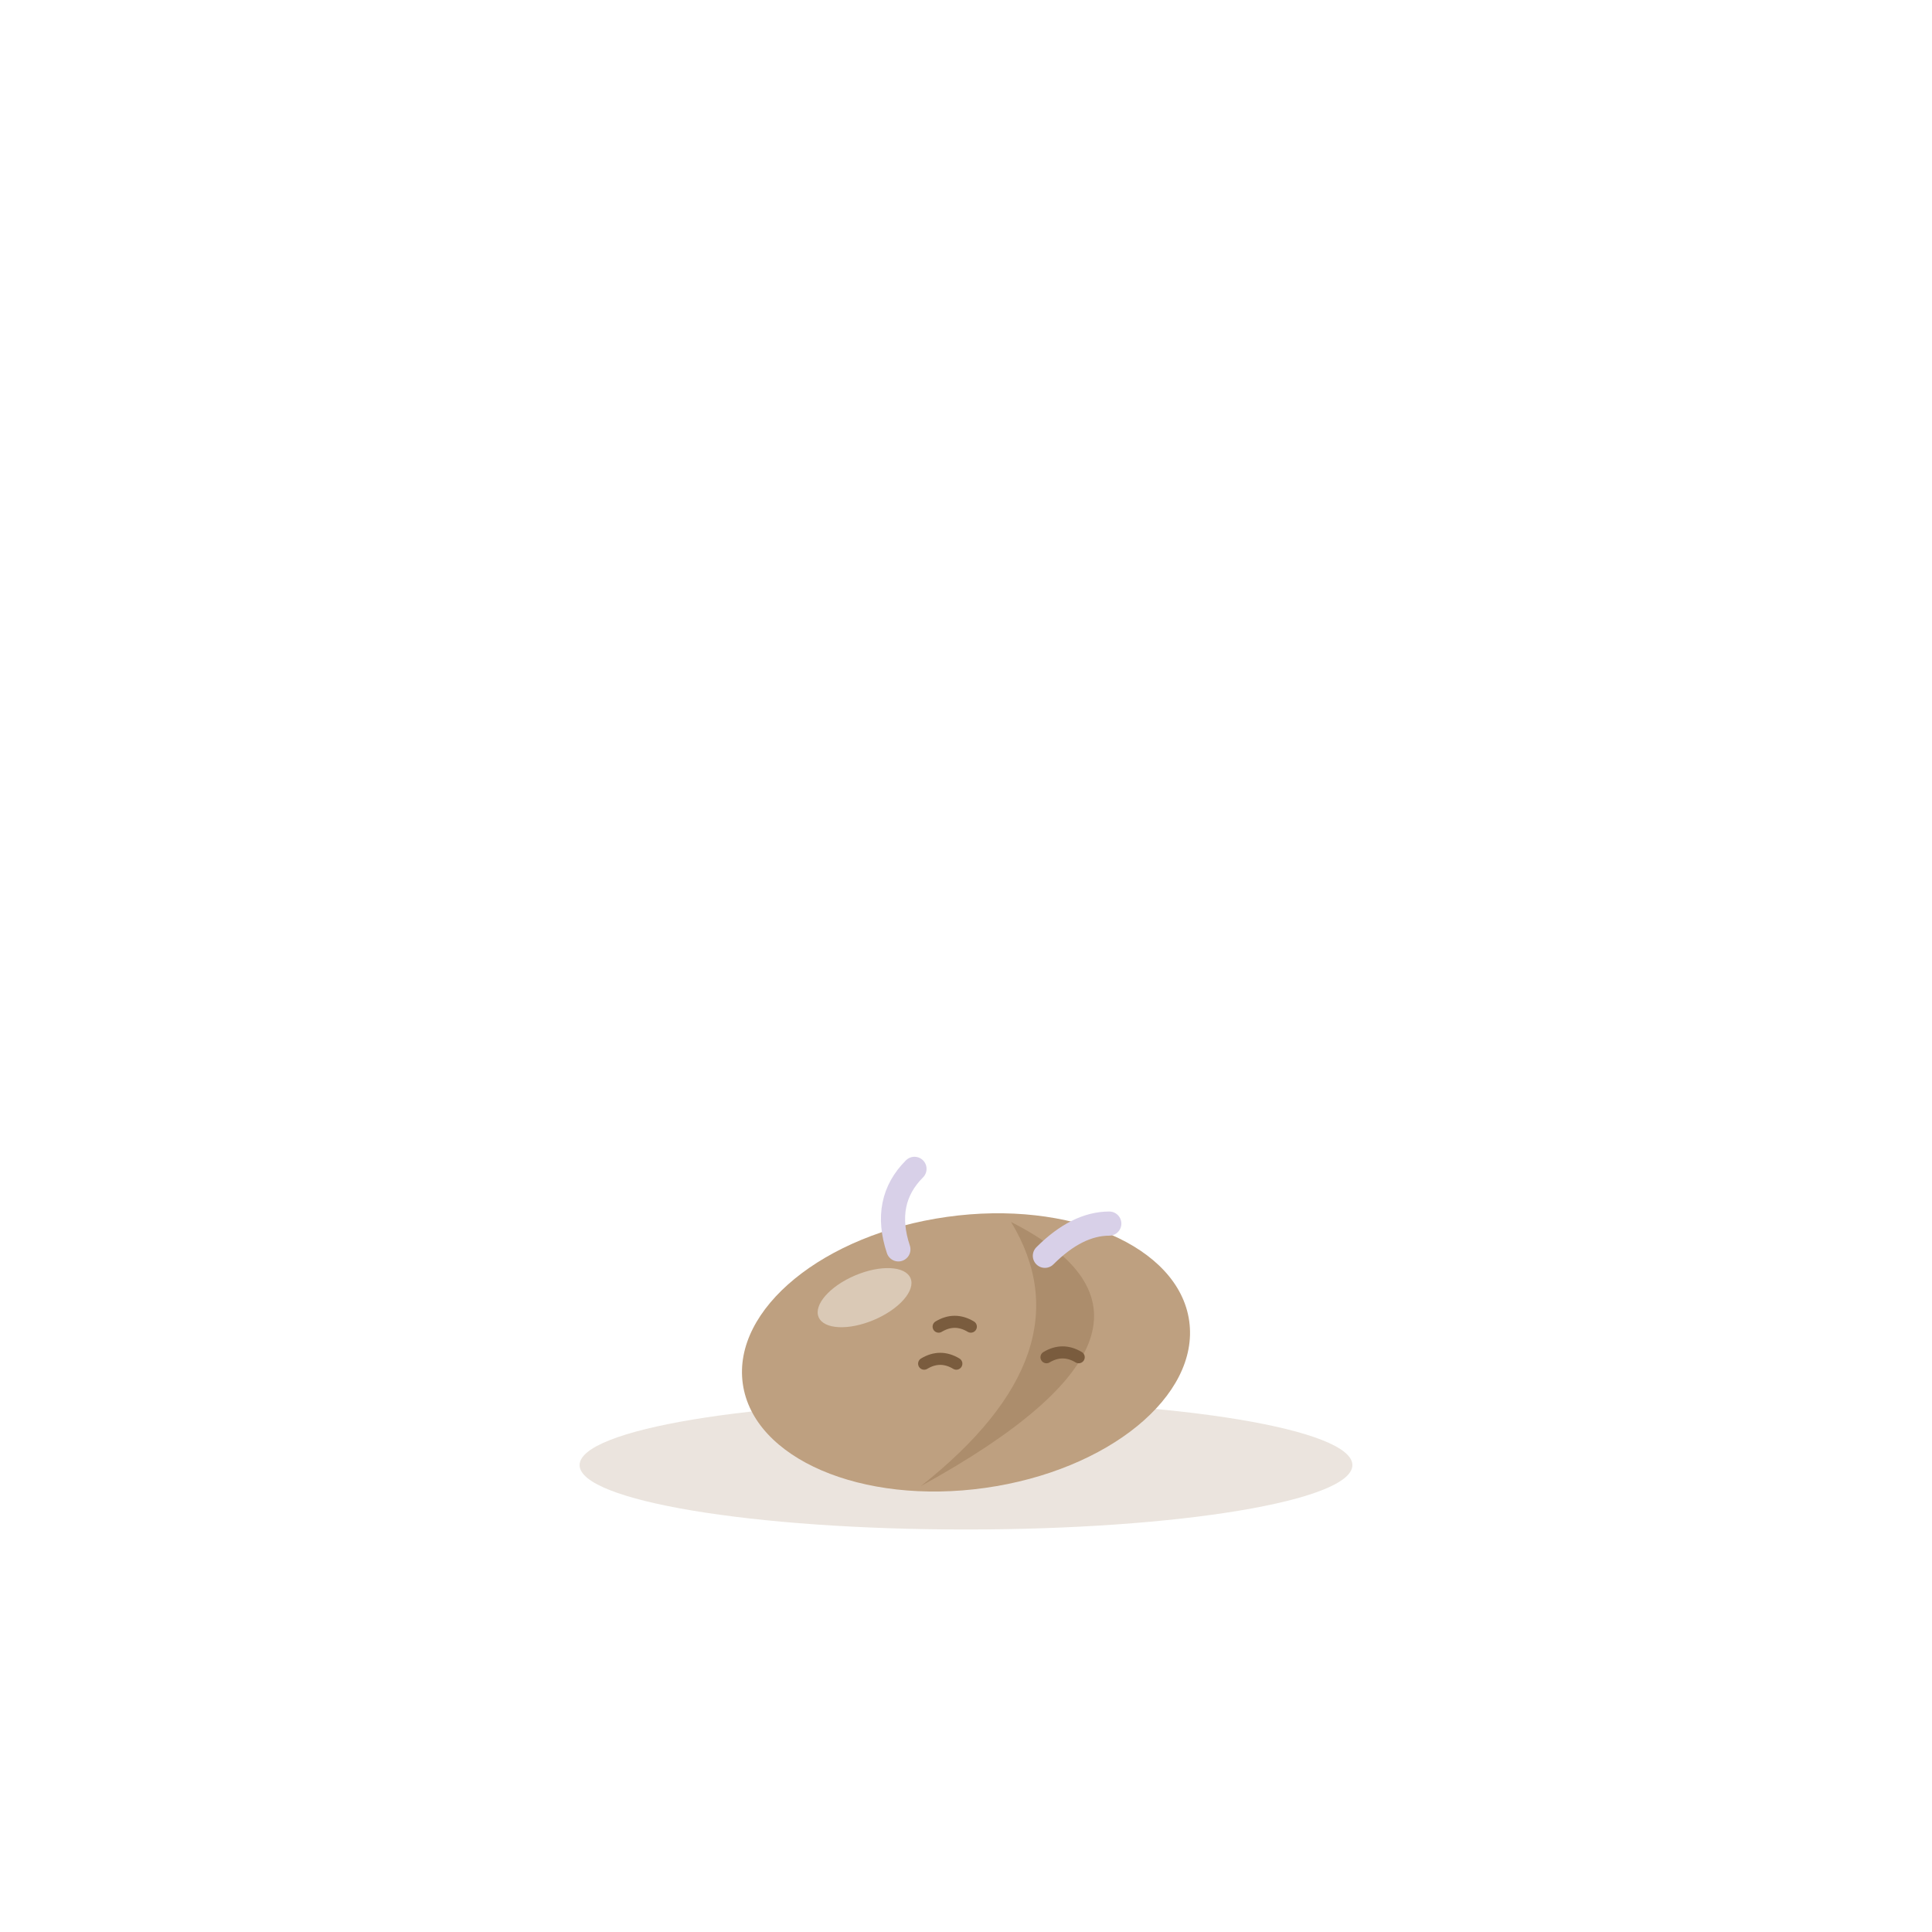
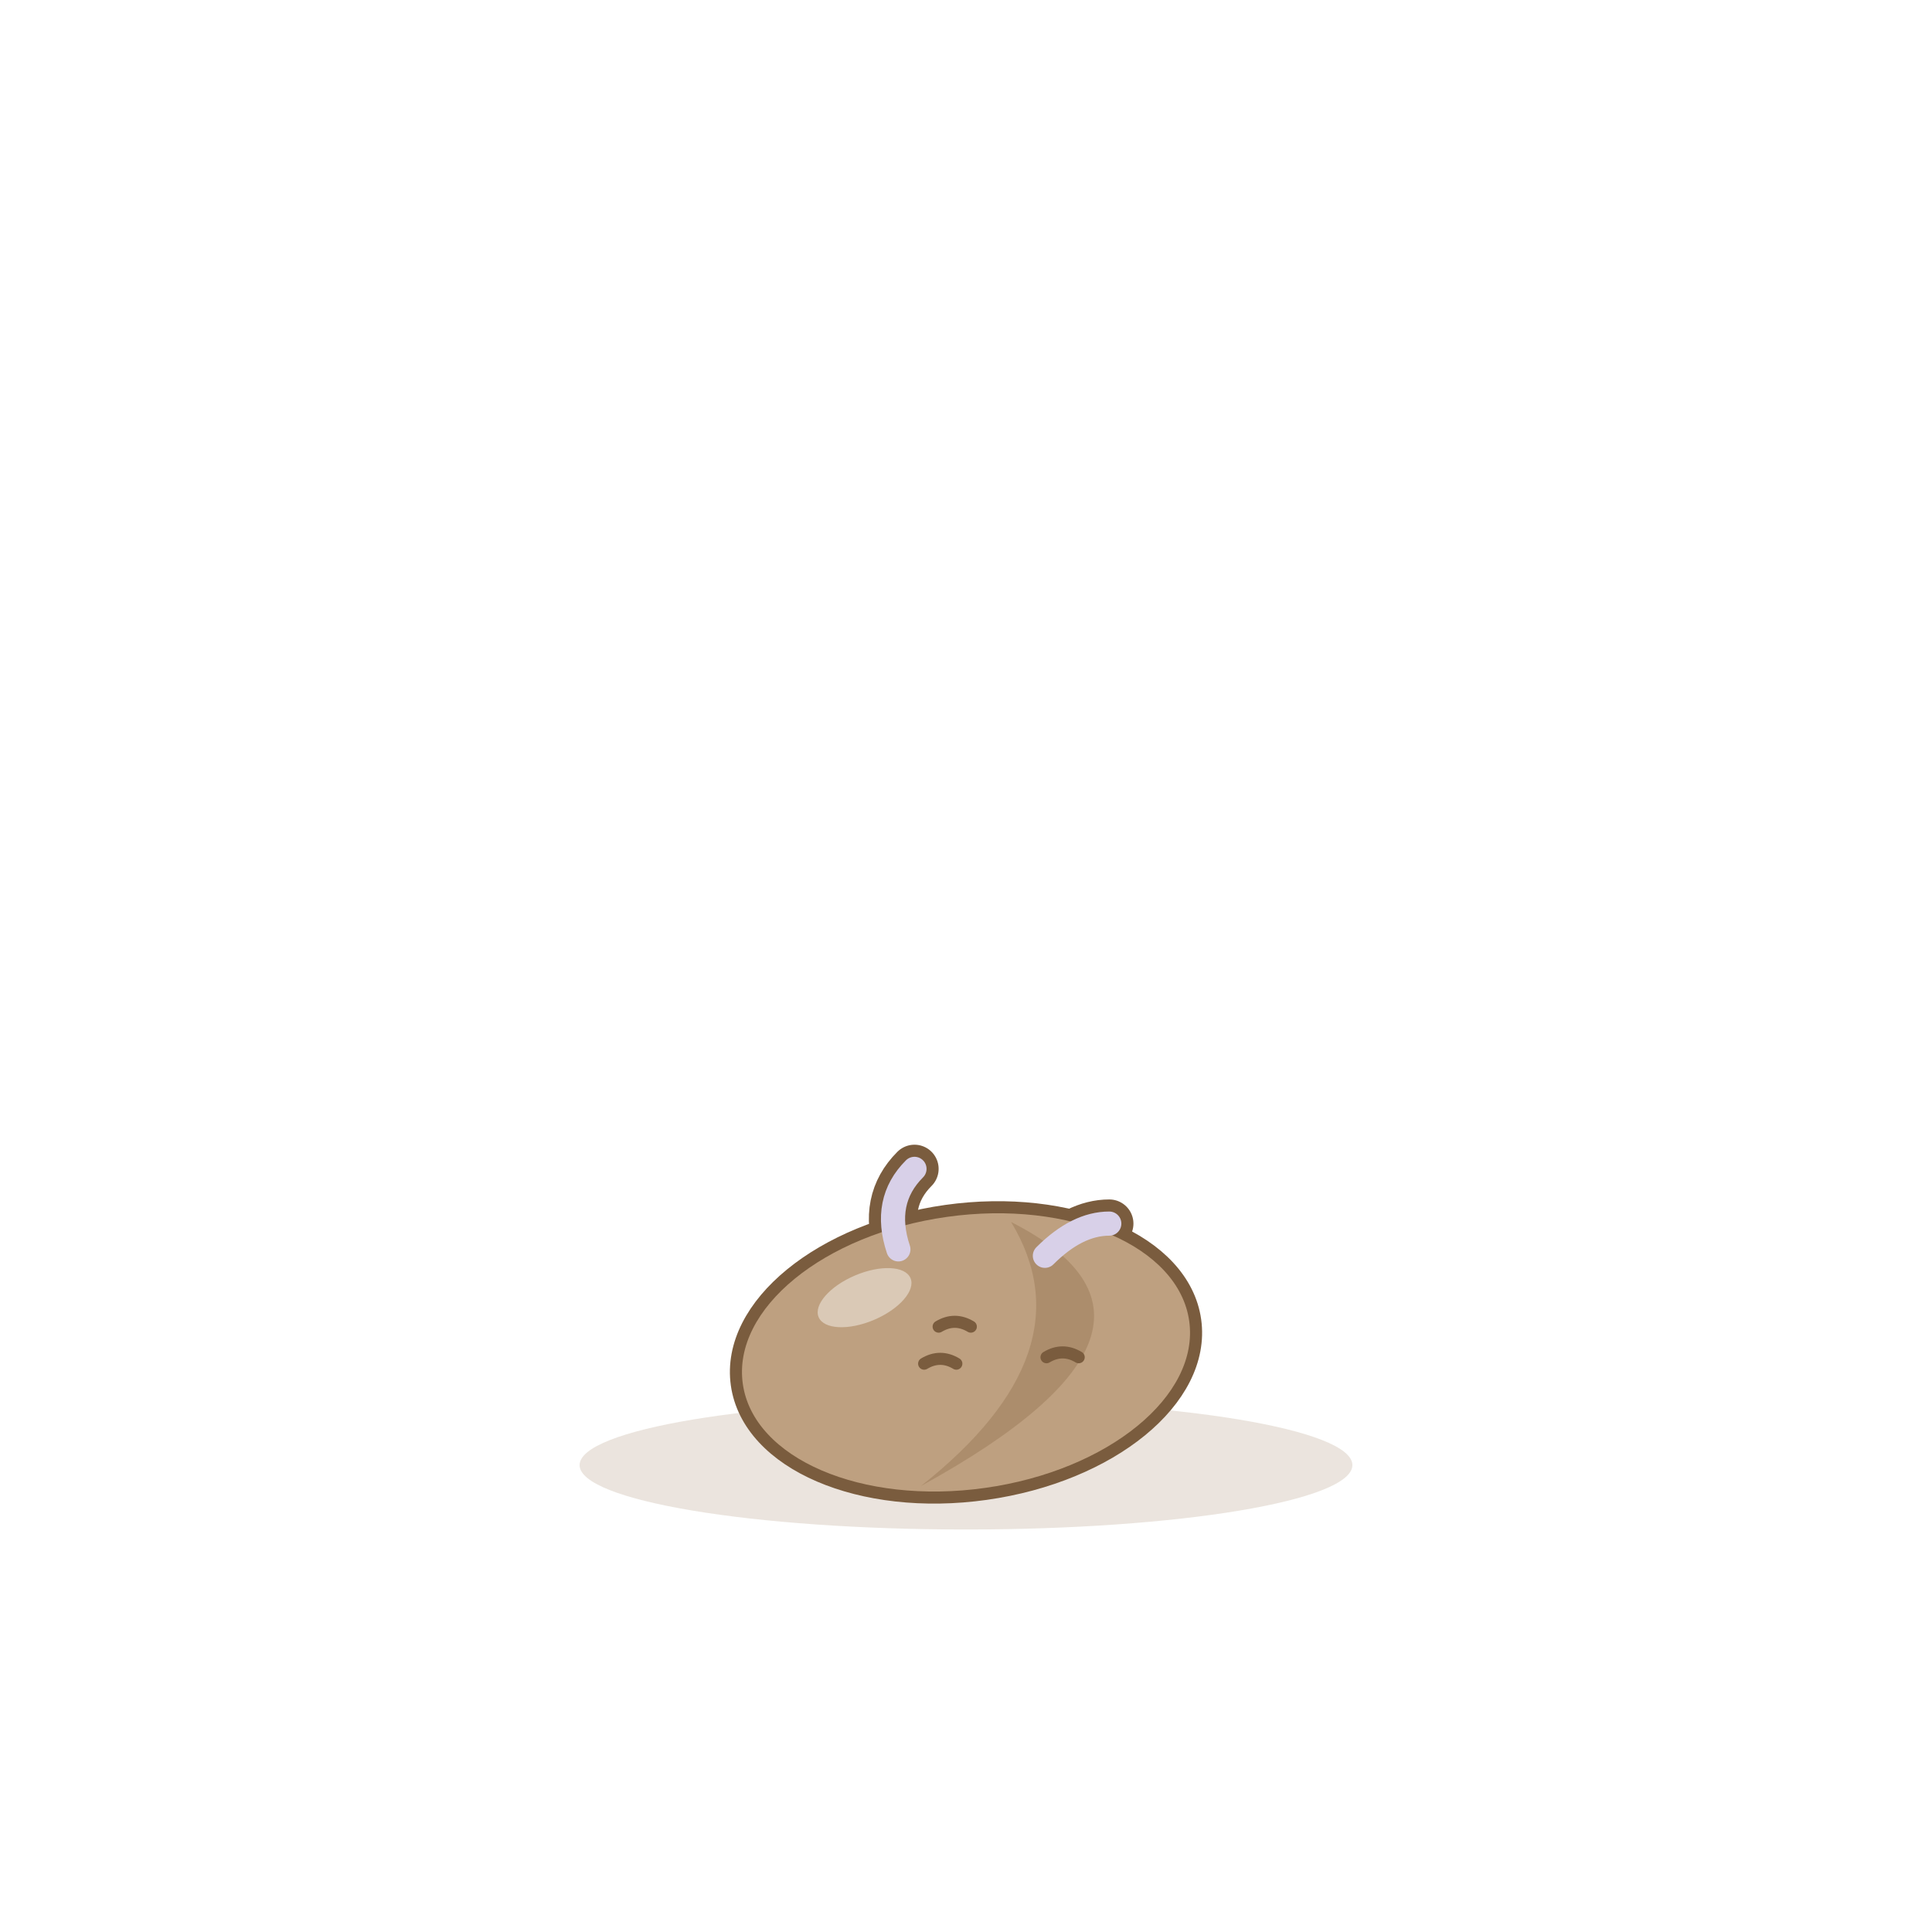
<svg xmlns="http://www.w3.org/2000/svg" viewBox="0 0 120 120">
  <ellipse cx="60" cy="91" fill="#9a7a58" opacity=".2" rx="24" ry="4" />
+   <g stroke="#7a5c3e" stroke-linecap="round" stroke-linejoin="round" data-role="silhouette-stroke">
+     <ellipse cx="60" cy="84" fill="#7a5c3e" stroke-width="1.5" rx="14" ry="8.5" transform="rotate(-8 60 84)" />
+     <path fill="none" stroke-width="2.25" d="M57.4 84.7q1-.6 2 0m5.6-.4q1-.6 2 0m-8.7-1.9q1-.6 2 0" />
+     <path fill="none" stroke-width="3" d="M55.8 77.6q-1-3 1-5m8.1 5.4q2-2 4-2" />
+   </g>
  <ellipse cx="60" cy="84" fill="#bea080" rx="14" ry="8.5" transform="rotate(-8 60 84)" />
  <path fill="#9a7a58" d="M62.8 75.9q12.6 6.4-5.6 16.4 10.5-8.3 5.6-16.4" opacity=".5" />
  <ellipse cx="53.7" cy="80.6" fill="#f5f1eb" opacity=".5" rx="3.1" ry="1.5" transform="rotate(-23 53.7 80.6)" />
  <path fill="none" stroke="#7a5c3e" stroke-linecap="round" stroke-linejoin="round" stroke-width=".75" d="M57.4 84.7q1-.6 2 0m5.6-.4q1-.6 2 0m-8.7-1.9q1-.6 2 0" />
  <path fill="none" stroke="#d8d0e8" stroke-linecap="round" stroke-linejoin="round" stroke-width="1.5" d="M55.8 77.6q-1-3 1-5m8.1 5.4q2-2 4-2" />
</svg>
